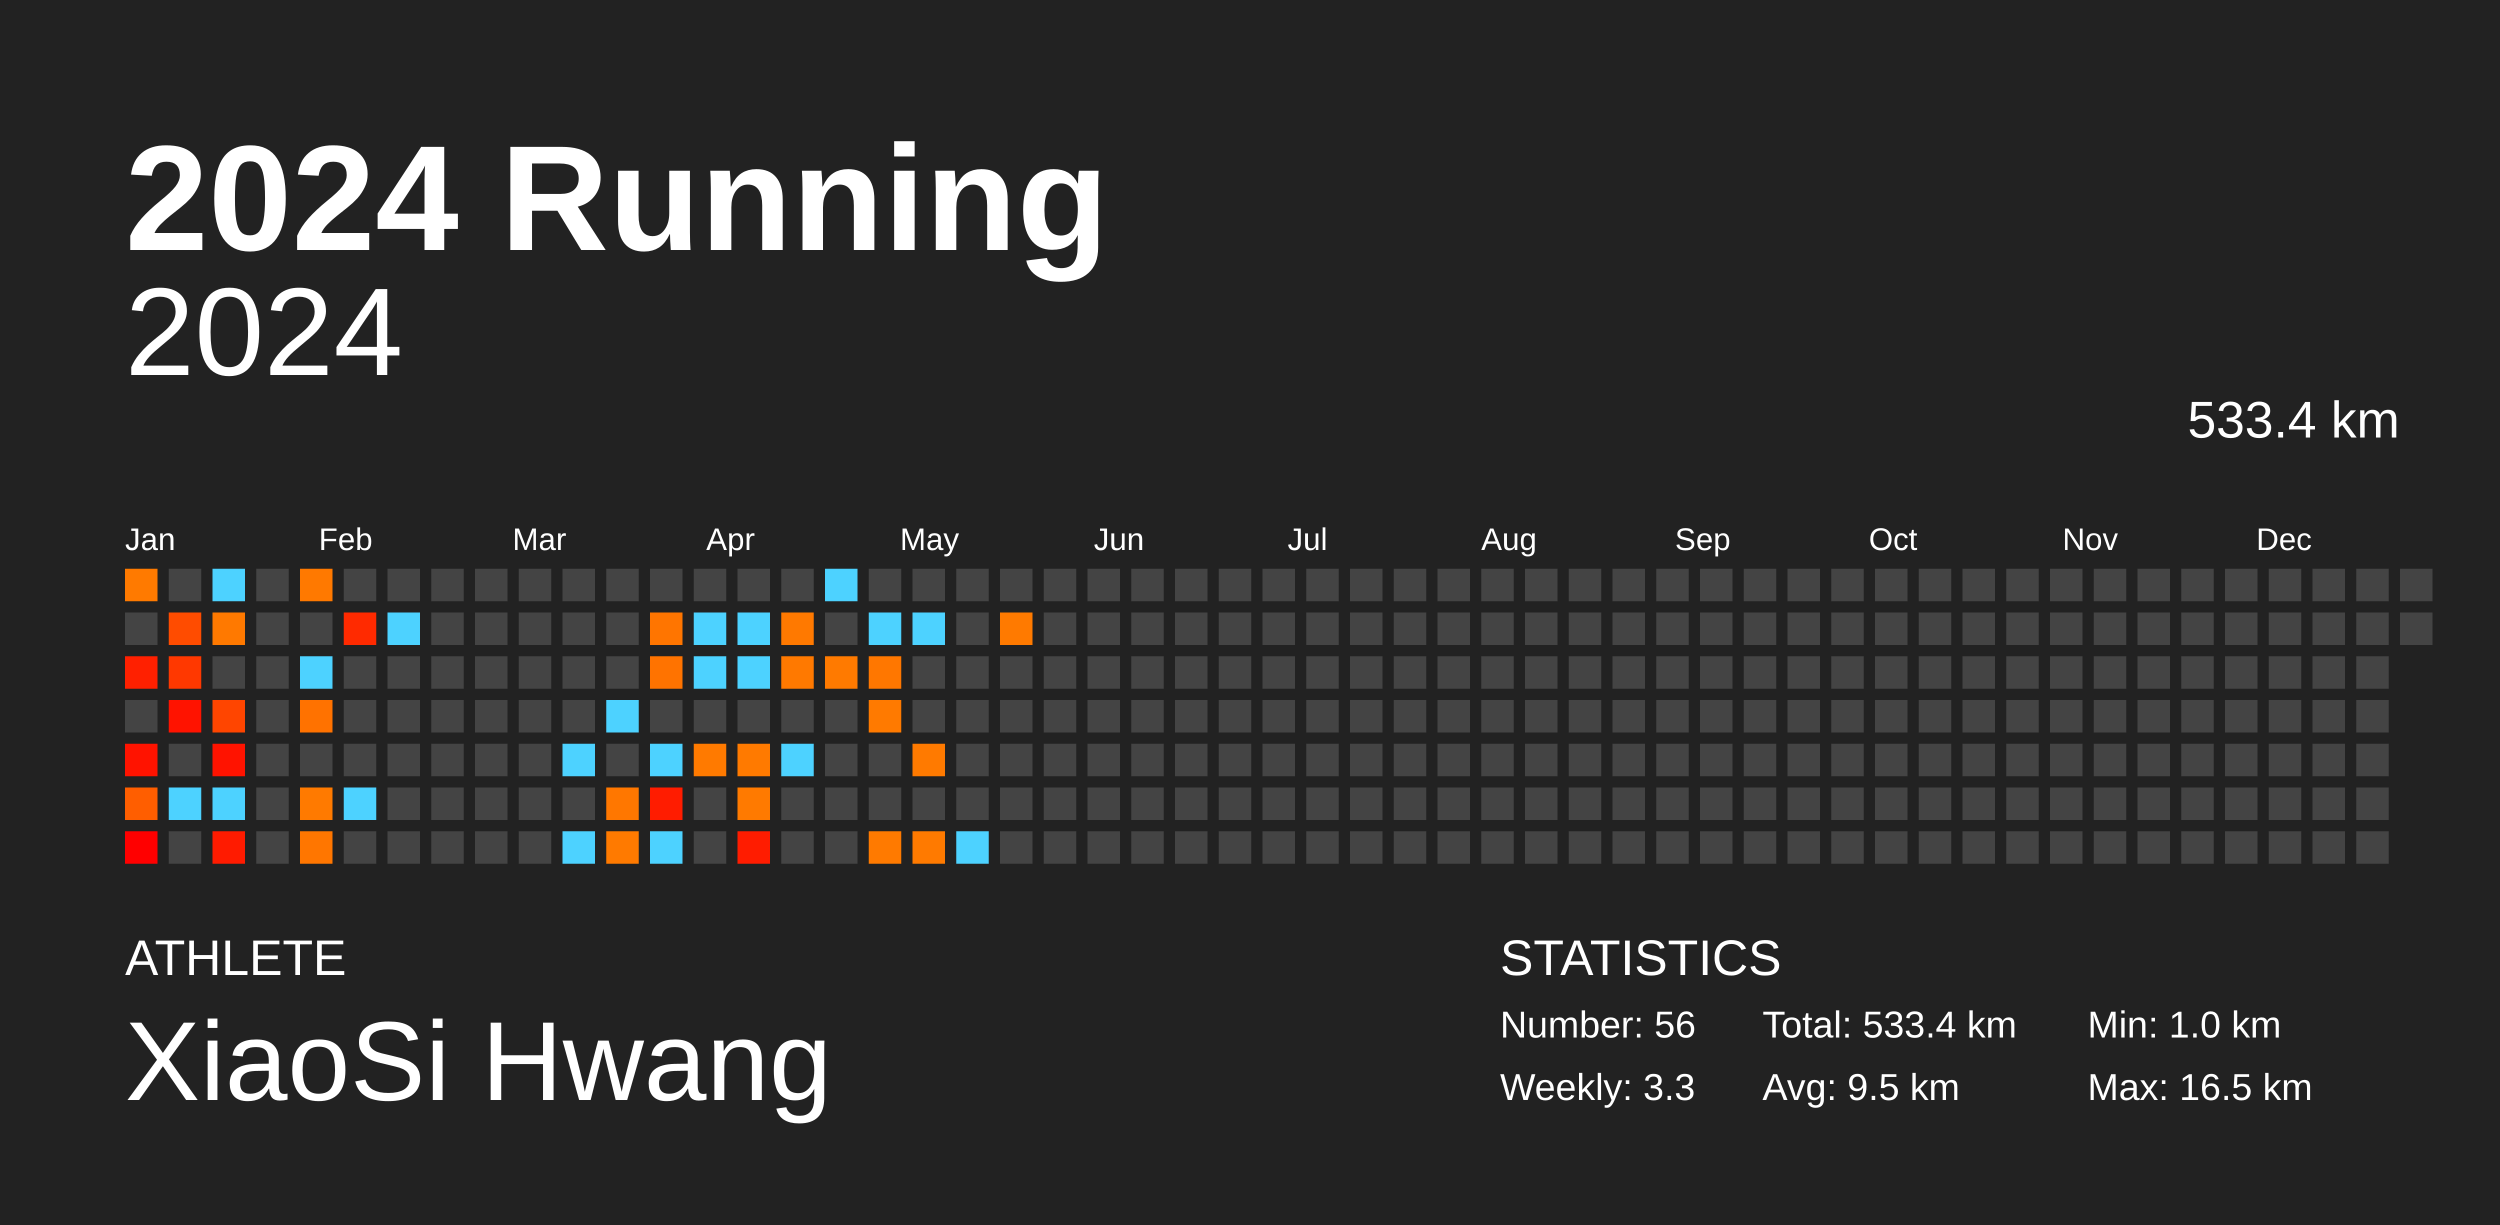
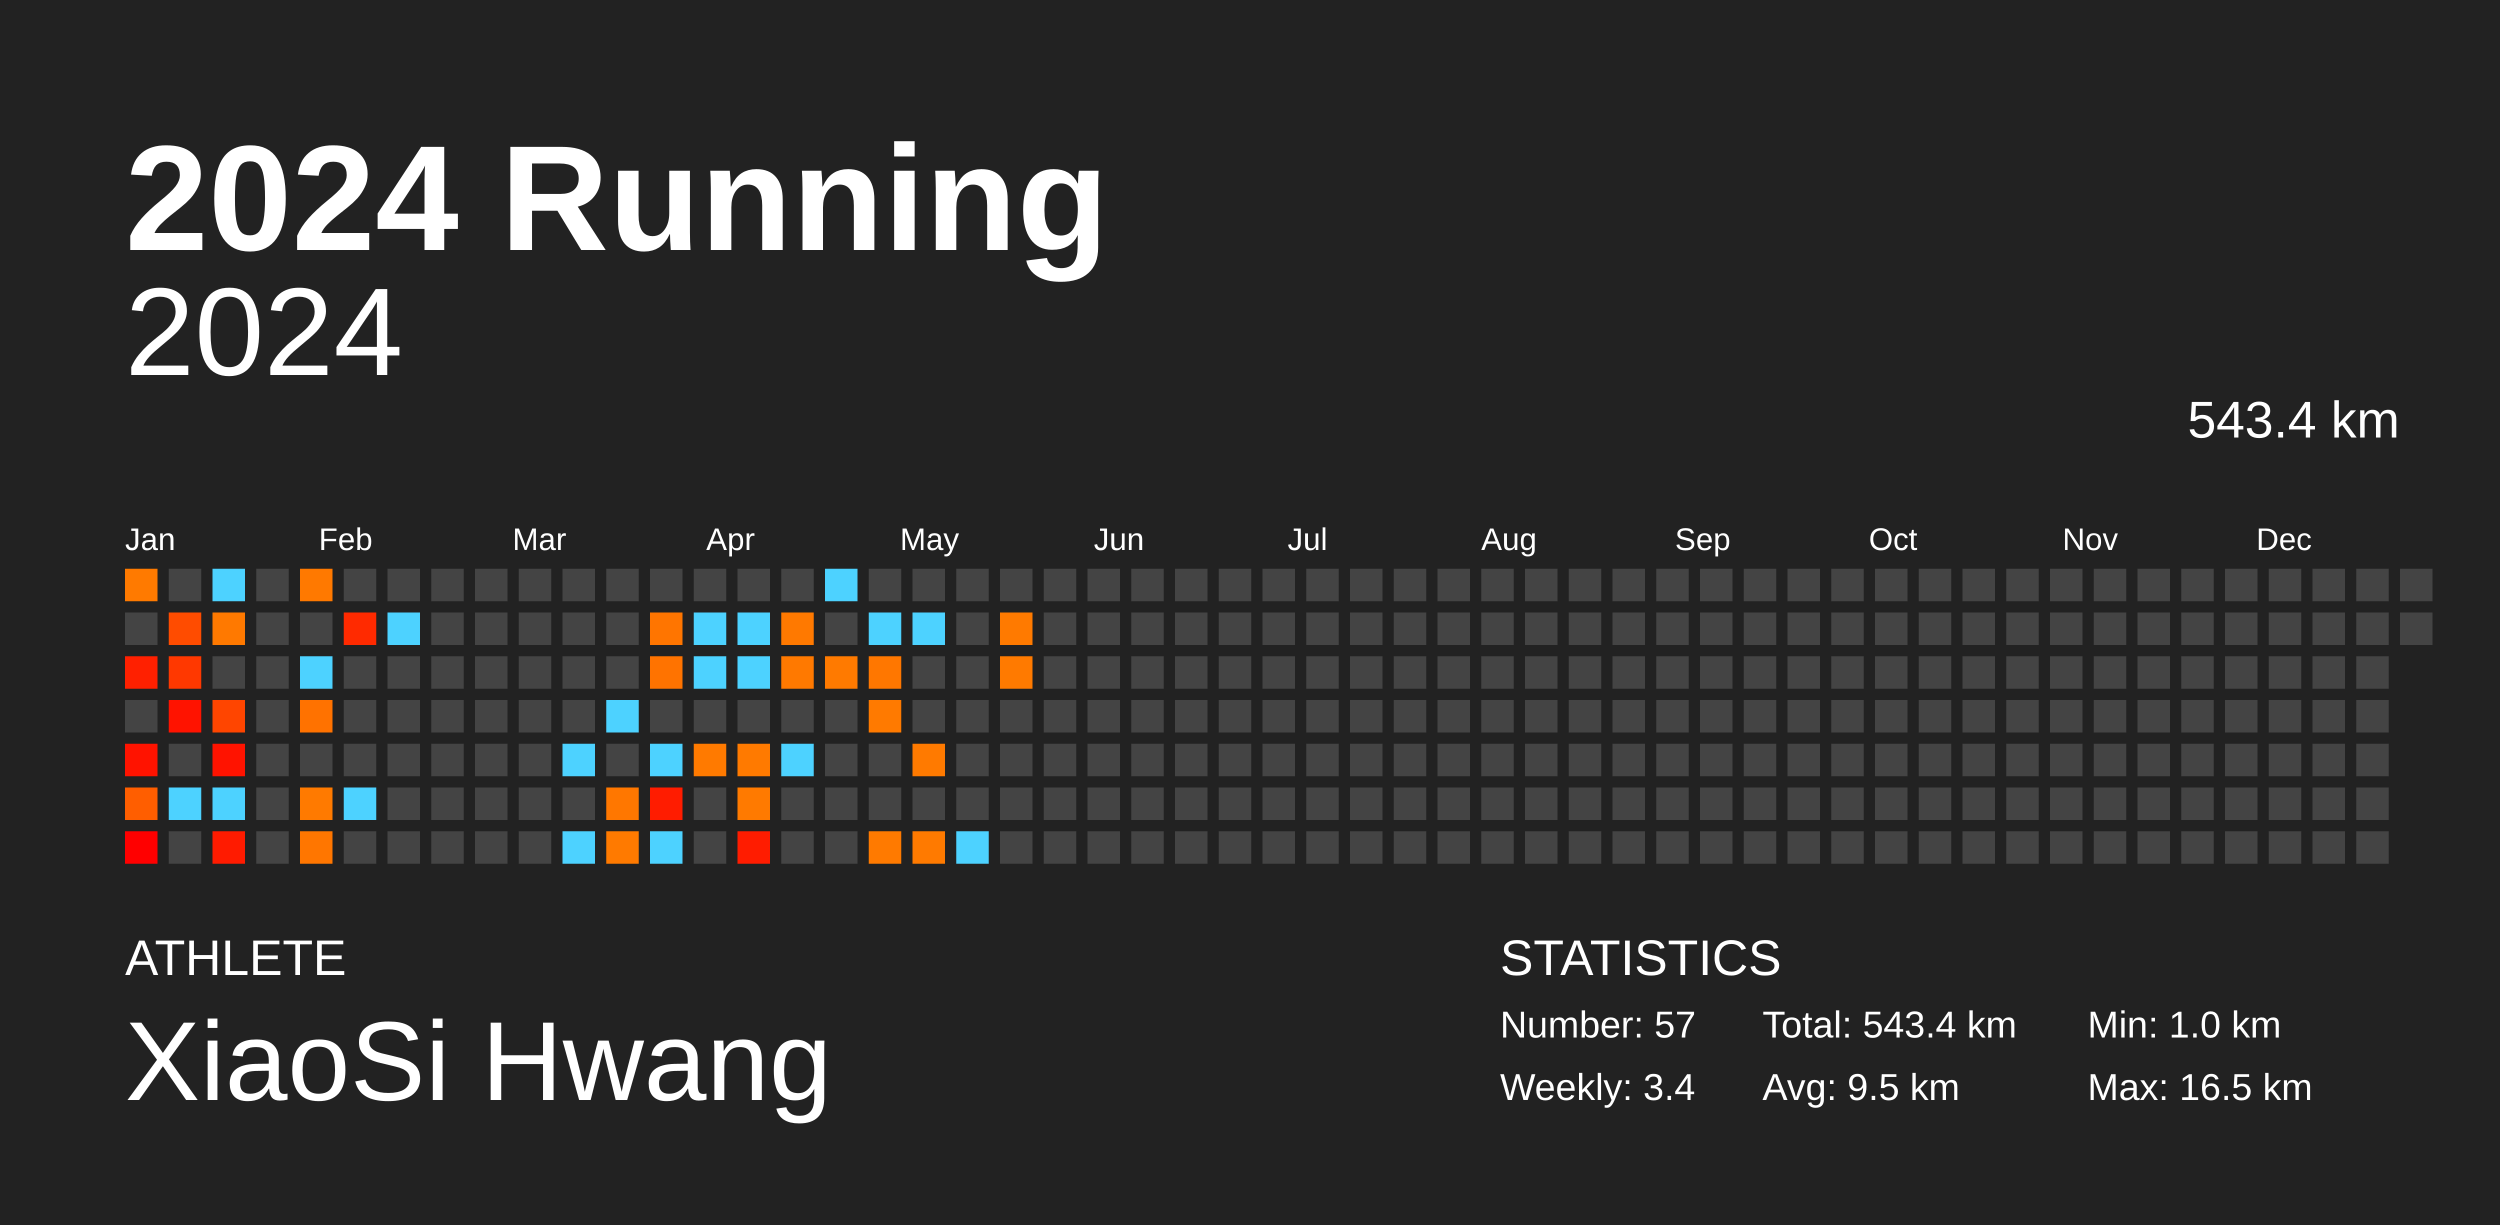
<svg xmlns="http://www.w3.org/2000/svg" baseProfile="full" height="98mm" version="1.1" viewBox="0,0,200,98" width="200mm">
  <defs />
  <rect fill="#222222" height="98" width="200" x="0" y="0" />
  <text fill="#FFFFFF" style="font-size:12px; font-family:Arial; font-weight:bold;" x="10" y="20">2024 Running</text>
  <text fill="#FFFFFF" style="font-size:4px; font-family:Arial" x="10" y="78">ATHLETE</text>
  <text fill="#FFFFFF" style="font-size:9px; font-family:Arial" x="10" y="88">XiaoSi Hwang</text>
  <text fill="#FFFFFF" style="font-size:4px; font-family:Arial" x="120" y="78">STATISTICS</text>
-   <text fill="#FFFFFF" style="font-size:3px; font-family:Arial" x="120" y="83">Number: 56</text>
-   <text fill="#FFFFFF" style="font-size:3px; font-family:Arial" x="120" y="88">Weekly: 3.3</text>
-   <text fill="#FFFFFF" style="font-size:3px; font-family:Arial" x="141" y="83">Total: 533.4 km</text>
+   <text fill="#FFFFFF" style="font-size:3px; font-family:Arial" x="120" y="83">Number: 57</text>
+   <text fill="#FFFFFF" style="font-size:3px; font-family:Arial" x="120" y="88">Weekly: 3.4</text>
+   <text fill="#FFFFFF" style="font-size:3px; font-family:Arial" x="141" y="83">Total: 543.4 km</text>
  <text fill="#FFFFFF" style="font-size:3px; font-family:Arial" x="141" y="88">Avg: 9.5 km</text>
  <text fill="#FFFFFF" style="font-size:3px; font-family:Arial" x="167" y="83">Min: 1.0 km</text>
  <text fill="#FFFFFF" style="font-size:3px; font-family:Arial" x="167" y="88">Max: 16.5 km</text>
  <text alignment-baseline="hanging" fill="#FFFFFF" style="font-size:10.0px; font-family:Arial;" x="10" y="30">2024</text>
-   <text alignment-baseline="hanging" fill="#FFFFFF" style="font-size:4.125px; font-family:Arial;" x="175" y="35">533.4 km</text>
+   <text alignment-baseline="hanging" fill="#FFFFFF" style="font-size:4.125px; font-family:Arial;" x="175" y="35">543.4 km</text>
  <text fill="#FFFFFF" style="font-size:2.5px; font-family:Arial" x="10.0" y="44">Jan</text>
  <text fill="#FFFFFF" style="font-size:2.5px; font-family:Arial" x="25.5" y="44">Feb</text>
  <text fill="#FFFFFF" style="font-size:2.5px; font-family:Arial" x="41.0" y="44">Mar</text>
  <text fill="#FFFFFF" style="font-size:2.5px; font-family:Arial" x="56.5" y="44">Apr</text>
  <text fill="#FFFFFF" style="font-size:2.5px; font-family:Arial" x="72.0" y="44">May</text>
  <text fill="#FFFFFF" style="font-size:2.5px; font-family:Arial" x="87.5" y="44">Jun</text>
  <text fill="#FFFFFF" style="font-size:2.5px; font-family:Arial" x="103.0" y="44">Jul</text>
  <text fill="#FFFFFF" style="font-size:2.5px; font-family:Arial" x="118.5" y="44">Aug</text>
  <text fill="#FFFFFF" style="font-size:2.5px; font-family:Arial" x="134.0" y="44">Sep</text>
  <text fill="#FFFFFF" style="font-size:2.5px; font-family:Arial" x="149.5" y="44">Oct</text>
  <text fill="#FFFFFF" style="font-size:2.5px; font-family:Arial" x="165.0" y="44">Nov</text>
  <text fill="#FFFFFF" style="font-size:2.5px; font-family:Arial" x="180.5" y="44">Dec</text>
  <rect fill="#ff7a00" height="2.6" width="2.6" x="10.0" y="45.5" />
  <rect fill="#444444" height="2.6" width="2.6" x="10.0" y="49.0" />
  <rect fill="#ff2000" height="2.6" width="2.6" x="10.0" y="52.5" />
  <rect fill="#444444" height="2.6" width="2.6" x="10.0" y="56.0" />
  <rect fill="#ff1300" height="2.6" width="2.6" x="10.0" y="59.5" />
  <rect fill="#ff5e00" height="2.6" width="2.6" x="10.0" y="63.0" />
  <rect fill="#ff0000" height="2.6" width="2.6" x="10.0" y="66.5" />
  <rect fill="#444444" height="2.6" width="2.6" x="13.5" y="45.5" />
  <rect fill="#ff4c00" height="2.6" width="2.6" x="13.5" y="49.0" />
  <rect fill="#ff3800" height="2.6" width="2.6" x="13.5" y="52.5" />
  <rect fill="#ff1300" height="2.6" width="2.6" x="13.5" y="56.0" />
  <rect fill="#444444" height="2.6" width="2.6" x="13.5" y="59.5" />
  <rect fill="#4dd2ff" height="2.6" width="2.6" x="13.5" y="63.0" />
  <rect fill="#444444" height="2.6" width="2.6" x="13.5" y="66.5" />
  <rect fill="#4dd2ff" height="2.6" width="2.6" x="17.0" y="45.5" />
  <rect fill="#ff7900" height="2.6" width="2.6" x="17.0" y="49.0" />
  <rect fill="#444444" height="2.6" width="2.6" x="17.0" y="52.5" />
  <rect fill="#ff4500" height="2.6" width="2.6" x="17.0" y="56.0" />
  <rect fill="#ff1300" height="2.6" width="2.6" x="17.0" y="59.5" />
  <rect fill="#4dd2ff" height="2.6" width="2.6" x="17.0" y="63.0" />
  <rect fill="#ff1b00" height="2.6" width="2.6" x="17.0" y="66.5" />
  <rect fill="#444444" height="2.6" width="2.6" x="20.5" y="45.5" />
  <rect fill="#444444" height="2.6" width="2.6" x="20.5" y="49.0" />
  <rect fill="#444444" height="2.6" width="2.6" x="20.5" y="52.5" />
  <rect fill="#444444" height="2.6" width="2.6" x="20.5" y="56.0" />
  <rect fill="#444444" height="2.6" width="2.6" x="20.5" y="59.5" />
  <rect fill="#444444" height="2.6" width="2.6" x="20.5" y="63.0" />
  <rect fill="#444444" height="2.6" width="2.6" x="20.5" y="66.5" />
  <rect fill="#ff7900" height="2.6" width="2.6" x="24.0" y="45.5" />
  <rect fill="#444444" height="2.6" width="2.6" x="24.0" y="49.0" />
  <rect fill="#4dd2ff" height="2.6" width="2.6" x="24.0" y="52.5" />
  <rect fill="#ff7200" height="2.6" width="2.6" x="24.0" y="56.0" />
  <rect fill="#444444" height="2.6" width="2.6" x="24.0" y="59.5" />
  <rect fill="#ff7a00" height="2.6" width="2.6" x="24.0" y="63.0" />
  <rect fill="#ff7600" height="2.6" width="2.6" x="24.0" y="66.5" />
  <rect fill="#444444" height="2.6" width="2.6" x="27.5" y="45.5" />
  <rect fill="#ff2a00" height="2.6" width="2.6" x="27.5" y="49.0" />
  <rect fill="#444444" height="2.6" width="2.6" x="27.5" y="52.5" />
  <rect fill="#444444" height="2.6" width="2.6" x="27.5" y="56.0" />
  <rect fill="#444444" height="2.6" width="2.6" x="27.5" y="59.5" />
  <rect fill="#4dd2ff" height="2.6" width="2.6" x="27.5" y="63.0" />
  <rect fill="#444444" height="2.6" width="2.6" x="27.5" y="66.5" />
  <rect fill="#444444" height="2.6" width="2.6" x="31.0" y="45.5" />
  <rect fill="#4dd2ff" height="2.6" width="2.6" x="31.0" y="49.0" />
  <rect fill="#444444" height="2.6" width="2.6" x="31.0" y="52.5" />
  <rect fill="#444444" height="2.6" width="2.6" x="31.0" y="56.0" />
  <rect fill="#444444" height="2.6" width="2.6" x="31.0" y="59.5" />
  <rect fill="#444444" height="2.6" width="2.6" x="31.0" y="63.0" />
  <rect fill="#444444" height="2.6" width="2.6" x="31.0" y="66.5" />
  <rect fill="#444444" height="2.6" width="2.6" x="34.5" y="45.5" />
  <rect fill="#444444" height="2.6" width="2.6" x="34.5" y="49.0" />
  <rect fill="#444444" height="2.6" width="2.6" x="34.5" y="52.5" />
  <rect fill="#444444" height="2.6" width="2.6" x="34.5" y="56.0" />
  <rect fill="#444444" height="2.6" width="2.6" x="34.5" y="59.5" />
  <rect fill="#444444" height="2.6" width="2.6" x="34.5" y="63.0" />
  <rect fill="#444444" height="2.6" width="2.6" x="34.5" y="66.5" />
  <rect fill="#444444" height="2.6" width="2.6" x="38.0" y="45.5" />
  <rect fill="#444444" height="2.6" width="2.6" x="38.0" y="49.0" />
  <rect fill="#444444" height="2.6" width="2.6" x="38.0" y="52.5" />
  <rect fill="#444444" height="2.6" width="2.6" x="38.0" y="56.0" />
  <rect fill="#444444" height="2.6" width="2.6" x="38.0" y="59.5" />
  <rect fill="#444444" height="2.6" width="2.6" x="38.0" y="63.0" />
  <rect fill="#444444" height="2.6" width="2.6" x="38.0" y="66.5" />
  <rect fill="#444444" height="2.6" width="2.6" x="41.5" y="45.5" />
  <rect fill="#444444" height="2.6" width="2.6" x="41.5" y="49.0" />
  <rect fill="#444444" height="2.6" width="2.6" x="41.5" y="52.5" />
  <rect fill="#444444" height="2.6" width="2.6" x="41.5" y="56.0" />
  <rect fill="#444444" height="2.6" width="2.6" x="41.5" y="59.5" />
  <rect fill="#444444" height="2.6" width="2.6" x="41.5" y="63.0" />
  <rect fill="#444444" height="2.6" width="2.6" x="41.5" y="66.5" />
  <rect fill="#444444" height="2.6" width="2.6" x="45.0" y="45.5" />
  <rect fill="#444444" height="2.6" width="2.6" x="45.0" y="49.0" />
  <rect fill="#444444" height="2.6" width="2.6" x="45.0" y="52.5" />
  <rect fill="#444444" height="2.6" width="2.6" x="45.0" y="56.0" />
  <rect fill="#4dd2ff" height="2.6" width="2.6" x="45.0" y="59.5" />
  <rect fill="#444444" height="2.6" width="2.6" x="45.0" y="63.0" />
  <rect fill="#4dd2ff" height="2.6" width="2.6" x="45.0" y="66.5" />
  <rect fill="#444444" height="2.6" width="2.6" x="48.5" y="45.5" />
  <rect fill="#444444" height="2.6" width="2.6" x="48.5" y="49.0" />
  <rect fill="#444444" height="2.6" width="2.6" x="48.5" y="52.5" />
  <rect fill="#4dd2ff" height="2.6" width="2.6" x="48.5" y="56.0" />
  <rect fill="#444444" height="2.6" width="2.6" x="48.5" y="59.5" />
  <rect fill="#ff7700" height="2.6" width="2.6" x="48.5" y="63.0" />
  <rect fill="#ff7a00" height="2.6" width="2.6" x="48.5" y="66.5" />
  <rect fill="#444444" height="2.6" width="2.6" x="52.0" y="45.5" />
  <rect fill="#ff7500" height="2.6" width="2.6" x="52.0" y="49.0" />
  <rect fill="#ff7300" height="2.6" width="2.6" x="52.0" y="52.5" />
  <rect fill="#444444" height="2.6" width="2.6" x="52.0" y="56.0" />
  <rect fill="#4dd2ff" height="2.6" width="2.6" x="52.0" y="59.5" />
  <rect fill="#ff1c00" height="2.6" width="2.6" x="52.0" y="63.0" />
  <rect fill="#4dd2ff" height="2.6" width="2.6" x="52.0" y="66.5" />
  <rect fill="#444444" height="2.6" width="2.6" x="55.5" y="45.5" />
  <rect fill="#4dd2ff" height="2.6" width="2.6" x="55.5" y="49.0" />
  <rect fill="#4dd2ff" height="2.6" width="2.6" x="55.5" y="52.5" />
  <rect fill="#444444" height="2.6" width="2.6" x="55.5" y="56.0" />
  <rect fill="#ff7a00" height="2.6" width="2.6" x="55.5" y="59.5" />
  <rect fill="#444444" height="2.6" width="2.6" x="55.5" y="63.0" />
  <rect fill="#444444" height="2.6" width="2.6" x="55.5" y="66.5" />
  <rect fill="#444444" height="2.6" width="2.6" x="59.0" y="45.5" />
  <rect fill="#4dd2ff" height="2.6" width="2.6" x="59.0" y="49.0" />
  <rect fill="#4dd2ff" height="2.6" width="2.6" x="59.0" y="52.5" />
  <rect fill="#444444" height="2.6" width="2.6" x="59.0" y="56.0" />
  <rect fill="#ff7a00" height="2.6" width="2.6" x="59.0" y="59.5" />
  <rect fill="#ff7a00" height="2.6" width="2.6" x="59.0" y="63.0" />
  <rect fill="#ff1c00" height="2.6" width="2.6" x="59.0" y="66.5" />
  <rect fill="#444444" height="2.6" width="2.6" x="62.5" y="45.5" />
  <rect fill="#ff7900" height="2.6" width="2.6" x="62.5" y="49.0" />
  <rect fill="#ff7900" height="2.6" width="2.6" x="62.5" y="52.5" />
  <rect fill="#444444" height="2.6" width="2.6" x="62.5" y="56.0" />
  <rect fill="#4dd2ff" height="2.6" width="2.6" x="62.5" y="59.5" />
  <rect fill="#444444" height="2.6" width="2.6" x="62.5" y="63.0" />
  <rect fill="#444444" height="2.6" width="2.6" x="62.5" y="66.5" />
  <rect fill="#4dd2ff" height="2.6" width="2.6" x="66.0" y="45.5" />
  <rect fill="#444444" height="2.6" width="2.6" x="66.0" y="49.0" />
  <rect fill="#ff7a00" height="2.6" width="2.6" x="66.0" y="52.5" />
  <rect fill="#444444" height="2.6" width="2.6" x="66.0" y="56.0" />
  <rect fill="#444444" height="2.6" width="2.6" x="66.0" y="59.5" />
  <rect fill="#444444" height="2.6" width="2.6" x="66.0" y="63.0" />
  <rect fill="#444444" height="2.6" width="2.6" x="66.0" y="66.5" />
  <rect fill="#444444" height="2.6" width="2.6" x="69.5" y="45.5" />
  <rect fill="#4dd2ff" height="2.6" width="2.6" x="69.5" y="49.0" />
  <rect fill="#ff7700" height="2.6" width="2.6" x="69.5" y="52.5" />
  <rect fill="#ff7a00" height="2.6" width="2.6" x="69.5" y="56.0" />
  <rect fill="#444444" height="2.6" width="2.6" x="69.5" y="59.5" />
  <rect fill="#444444" height="2.6" width="2.6" x="69.5" y="63.0" />
  <rect fill="#ff7a00" height="2.6" width="2.6" x="69.5" y="66.5" />
  <rect fill="#444444" height="2.6" width="2.6" x="73.0" y="45.5" />
  <rect fill="#4dd2ff" height="2.6" width="2.6" x="73.0" y="49.0" />
  <rect fill="#444444" height="2.6" width="2.6" x="73.0" y="52.5" />
  <rect fill="#444444" height="2.6" width="2.6" x="73.0" y="56.0" />
  <rect fill="#ff7a00" height="2.6" width="2.6" x="73.0" y="59.5" />
  <rect fill="#444444" height="2.6" width="2.6" x="73.0" y="63.0" />
  <rect fill="#ff7a00" height="2.6" width="2.6" x="73.0" y="66.5" />
  <rect fill="#444444" height="2.6" width="2.6" x="76.5" y="45.5" />
  <rect fill="#444444" height="2.6" width="2.6" x="76.5" y="49.0" />
  <rect fill="#444444" height="2.6" width="2.6" x="76.5" y="52.5" />
  <rect fill="#444444" height="2.6" width="2.6" x="76.5" y="56.0" />
  <rect fill="#444444" height="2.6" width="2.6" x="76.5" y="59.5" />
  <rect fill="#444444" height="2.6" width="2.6" x="76.5" y="63.0" />
  <rect fill="#4dd2ff" height="2.6" width="2.6" x="76.5" y="66.5" />
  <rect fill="#444444" height="2.6" width="2.6" x="80.0" y="45.5" />
  <rect fill="#ff7a00" height="2.6" width="2.6" x="80.0" y="49.0" />
-   <rect fill="#444444" height="2.6" width="2.6" x="80.0" y="52.5" />
+   <rect fill="#ff7a00" height="2.6" width="2.6" x="80.0" y="52.5" />
  <rect fill="#444444" height="2.6" width="2.6" x="80.0" y="56.0" />
  <rect fill="#444444" height="2.6" width="2.6" x="80.0" y="59.5" />
  <rect fill="#444444" height="2.6" width="2.6" x="80.0" y="63.0" />
  <rect fill="#444444" height="2.6" width="2.6" x="80.0" y="66.5" />
  <rect fill="#444444" height="2.6" width="2.6" x="83.5" y="45.5" />
  <rect fill="#444444" height="2.6" width="2.6" x="83.5" y="49.0" />
  <rect fill="#444444" height="2.6" width="2.6" x="83.5" y="52.5" />
  <rect fill="#444444" height="2.6" width="2.6" x="83.5" y="56.0" />
  <rect fill="#444444" height="2.6" width="2.6" x="83.5" y="59.5" />
  <rect fill="#444444" height="2.6" width="2.6" x="83.5" y="63.0" />
  <rect fill="#444444" height="2.6" width="2.6" x="83.5" y="66.5" />
  <rect fill="#444444" height="2.6" width="2.6" x="87.0" y="45.5" />
  <rect fill="#444444" height="2.6" width="2.6" x="87.0" y="49.0" />
  <rect fill="#444444" height="2.6" width="2.6" x="87.0" y="52.5" />
  <rect fill="#444444" height="2.6" width="2.6" x="87.0" y="56.0" />
  <rect fill="#444444" height="2.6" width="2.6" x="87.0" y="59.5" />
  <rect fill="#444444" height="2.6" width="2.6" x="87.0" y="63.0" />
  <rect fill="#444444" height="2.6" width="2.6" x="87.0" y="66.5" />
  <rect fill="#444444" height="2.6" width="2.6" x="90.5" y="45.5" />
  <rect fill="#444444" height="2.6" width="2.6" x="90.5" y="49.0" />
  <rect fill="#444444" height="2.6" width="2.6" x="90.5" y="52.5" />
  <rect fill="#444444" height="2.6" width="2.6" x="90.5" y="56.0" />
  <rect fill="#444444" height="2.6" width="2.6" x="90.5" y="59.5" />
  <rect fill="#444444" height="2.6" width="2.6" x="90.5" y="63.0" />
  <rect fill="#444444" height="2.6" width="2.6" x="90.5" y="66.5" />
  <rect fill="#444444" height="2.6" width="2.6" x="94.0" y="45.5" />
  <rect fill="#444444" height="2.6" width="2.6" x="94.0" y="49.0" />
  <rect fill="#444444" height="2.6" width="2.6" x="94.0" y="52.5" />
  <rect fill="#444444" height="2.6" width="2.6" x="94.0" y="56.0" />
  <rect fill="#444444" height="2.6" width="2.6" x="94.0" y="59.5" />
  <rect fill="#444444" height="2.6" width="2.6" x="94.0" y="63.0" />
  <rect fill="#444444" height="2.6" width="2.6" x="94.0" y="66.5" />
  <rect fill="#444444" height="2.6" width="2.6" x="97.5" y="45.5" />
  <rect fill="#444444" height="2.6" width="2.6" x="97.5" y="49.0" />
  <rect fill="#444444" height="2.6" width="2.6" x="97.5" y="52.5" />
  <rect fill="#444444" height="2.6" width="2.6" x="97.5" y="56.0" />
  <rect fill="#444444" height="2.6" width="2.6" x="97.5" y="59.5" />
  <rect fill="#444444" height="2.6" width="2.6" x="97.5" y="63.0" />
  <rect fill="#444444" height="2.6" width="2.6" x="97.5" y="66.5" />
  <rect fill="#444444" height="2.6" width="2.6" x="101.0" y="45.5" />
  <rect fill="#444444" height="2.6" width="2.6" x="101.0" y="49.0" />
  <rect fill="#444444" height="2.6" width="2.6" x="101.0" y="52.5" />
  <rect fill="#444444" height="2.6" width="2.6" x="101.0" y="56.0" />
  <rect fill="#444444" height="2.6" width="2.6" x="101.0" y="59.5" />
  <rect fill="#444444" height="2.6" width="2.6" x="101.0" y="63.0" />
  <rect fill="#444444" height="2.6" width="2.6" x="101.0" y="66.5" />
  <rect fill="#444444" height="2.6" width="2.6" x="104.5" y="45.5" />
  <rect fill="#444444" height="2.6" width="2.6" x="104.5" y="49.0" />
  <rect fill="#444444" height="2.6" width="2.6" x="104.5" y="52.5" />
  <rect fill="#444444" height="2.6" width="2.6" x="104.5" y="56.0" />
  <rect fill="#444444" height="2.6" width="2.6" x="104.5" y="59.5" />
  <rect fill="#444444" height="2.6" width="2.6" x="104.5" y="63.0" />
  <rect fill="#444444" height="2.6" width="2.6" x="104.5" y="66.5" />
  <rect fill="#444444" height="2.6" width="2.6" x="108.0" y="45.5" />
  <rect fill="#444444" height="2.6" width="2.6" x="108.0" y="49.0" />
  <rect fill="#444444" height="2.6" width="2.6" x="108.0" y="52.5" />
  <rect fill="#444444" height="2.6" width="2.6" x="108.0" y="56.0" />
  <rect fill="#444444" height="2.6" width="2.6" x="108.0" y="59.5" />
  <rect fill="#444444" height="2.6" width="2.6" x="108.0" y="63.0" />
  <rect fill="#444444" height="2.6" width="2.6" x="108.0" y="66.5" />
  <rect fill="#444444" height="2.6" width="2.6" x="111.5" y="45.5" />
  <rect fill="#444444" height="2.6" width="2.6" x="111.5" y="49.0" />
  <rect fill="#444444" height="2.6" width="2.6" x="111.5" y="52.5" />
  <rect fill="#444444" height="2.6" width="2.6" x="111.5" y="56.0" />
  <rect fill="#444444" height="2.6" width="2.6" x="111.5" y="59.5" />
  <rect fill="#444444" height="2.6" width="2.6" x="111.5" y="63.0" />
  <rect fill="#444444" height="2.6" width="2.6" x="111.5" y="66.5" />
  <rect fill="#444444" height="2.6" width="2.6" x="115.0" y="45.5" />
  <rect fill="#444444" height="2.6" width="2.6" x="115.0" y="49.0" />
  <rect fill="#444444" height="2.6" width="2.6" x="115.0" y="52.5" />
  <rect fill="#444444" height="2.6" width="2.6" x="115.0" y="56.0" />
  <rect fill="#444444" height="2.6" width="2.6" x="115.0" y="59.5" />
  <rect fill="#444444" height="2.6" width="2.6" x="115.0" y="63.0" />
  <rect fill="#444444" height="2.6" width="2.6" x="115.0" y="66.5" />
  <rect fill="#444444" height="2.6" width="2.6" x="118.5" y="45.5" />
  <rect fill="#444444" height="2.6" width="2.6" x="118.5" y="49.0" />
  <rect fill="#444444" height="2.6" width="2.6" x="118.5" y="52.5" />
  <rect fill="#444444" height="2.6" width="2.6" x="118.5" y="56.0" />
  <rect fill="#444444" height="2.6" width="2.6" x="118.5" y="59.5" />
  <rect fill="#444444" height="2.6" width="2.6" x="118.5" y="63.0" />
  <rect fill="#444444" height="2.6" width="2.6" x="118.5" y="66.5" />
  <rect fill="#444444" height="2.6" width="2.6" x="122.0" y="45.5" />
  <rect fill="#444444" height="2.6" width="2.6" x="122.0" y="49.0" />
  <rect fill="#444444" height="2.6" width="2.6" x="122.0" y="52.5" />
  <rect fill="#444444" height="2.6" width="2.6" x="122.0" y="56.0" />
  <rect fill="#444444" height="2.6" width="2.6" x="122.0" y="59.5" />
  <rect fill="#444444" height="2.6" width="2.6" x="122.0" y="63.0" />
  <rect fill="#444444" height="2.6" width="2.6" x="122.0" y="66.5" />
  <rect fill="#444444" height="2.6" width="2.6" x="125.5" y="45.5" />
  <rect fill="#444444" height="2.6" width="2.6" x="125.5" y="49.0" />
  <rect fill="#444444" height="2.6" width="2.6" x="125.5" y="52.5" />
  <rect fill="#444444" height="2.6" width="2.6" x="125.5" y="56.0" />
  <rect fill="#444444" height="2.6" width="2.6" x="125.5" y="59.5" />
  <rect fill="#444444" height="2.6" width="2.6" x="125.5" y="63.0" />
  <rect fill="#444444" height="2.6" width="2.6" x="125.5" y="66.5" />
  <rect fill="#444444" height="2.6" width="2.6" x="129.0" y="45.5" />
  <rect fill="#444444" height="2.6" width="2.6" x="129.0" y="49.0" />
  <rect fill="#444444" height="2.6" width="2.6" x="129.0" y="52.5" />
  <rect fill="#444444" height="2.6" width="2.6" x="129.0" y="56.0" />
  <rect fill="#444444" height="2.6" width="2.6" x="129.0" y="59.5" />
  <rect fill="#444444" height="2.6" width="2.6" x="129.0" y="63.0" />
  <rect fill="#444444" height="2.6" width="2.6" x="129.0" y="66.5" />
  <rect fill="#444444" height="2.6" width="2.6" x="132.5" y="45.5" />
  <rect fill="#444444" height="2.6" width="2.6" x="132.5" y="49.0" />
  <rect fill="#444444" height="2.6" width="2.6" x="132.5" y="52.5" />
  <rect fill="#444444" height="2.6" width="2.6" x="132.5" y="56.0" />
  <rect fill="#444444" height="2.6" width="2.6" x="132.5" y="59.5" />
  <rect fill="#444444" height="2.6" width="2.6" x="132.5" y="63.0" />
  <rect fill="#444444" height="2.6" width="2.6" x="132.5" y="66.5" />
  <rect fill="#444444" height="2.6" width="2.6" x="136.0" y="45.5" />
  <rect fill="#444444" height="2.6" width="2.6" x="136.0" y="49.0" />
  <rect fill="#444444" height="2.6" width="2.6" x="136.0" y="52.5" />
  <rect fill="#444444" height="2.6" width="2.6" x="136.0" y="56.0" />
  <rect fill="#444444" height="2.6" width="2.6" x="136.0" y="59.5" />
  <rect fill="#444444" height="2.6" width="2.6" x="136.0" y="63.0" />
  <rect fill="#444444" height="2.6" width="2.6" x="136.0" y="66.5" />
  <rect fill="#444444" height="2.6" width="2.6" x="139.5" y="45.5" />
  <rect fill="#444444" height="2.6" width="2.6" x="139.5" y="49.0" />
  <rect fill="#444444" height="2.6" width="2.6" x="139.5" y="52.5" />
  <rect fill="#444444" height="2.6" width="2.6" x="139.5" y="56.0" />
  <rect fill="#444444" height="2.6" width="2.6" x="139.5" y="59.5" />
  <rect fill="#444444" height="2.6" width="2.6" x="139.5" y="63.0" />
  <rect fill="#444444" height="2.6" width="2.6" x="139.5" y="66.5" />
  <rect fill="#444444" height="2.6" width="2.6" x="143.0" y="45.5" />
  <rect fill="#444444" height="2.6" width="2.6" x="143.0" y="49.0" />
  <rect fill="#444444" height="2.6" width="2.6" x="143.0" y="52.5" />
  <rect fill="#444444" height="2.6" width="2.6" x="143.0" y="56.0" />
  <rect fill="#444444" height="2.6" width="2.6" x="143.0" y="59.5" />
  <rect fill="#444444" height="2.6" width="2.6" x="143.0" y="63.0" />
  <rect fill="#444444" height="2.6" width="2.6" x="143.0" y="66.5" />
  <rect fill="#444444" height="2.6" width="2.6" x="146.5" y="45.5" />
  <rect fill="#444444" height="2.6" width="2.6" x="146.5" y="49.0" />
  <rect fill="#444444" height="2.6" width="2.6" x="146.5" y="52.5" />
  <rect fill="#444444" height="2.6" width="2.6" x="146.5" y="56.0" />
  <rect fill="#444444" height="2.6" width="2.6" x="146.5" y="59.5" />
  <rect fill="#444444" height="2.6" width="2.6" x="146.5" y="63.0" />
  <rect fill="#444444" height="2.6" width="2.6" x="146.5" y="66.5" />
  <rect fill="#444444" height="2.6" width="2.6" x="150.0" y="45.5" />
  <rect fill="#444444" height="2.6" width="2.6" x="150.0" y="49.0" />
  <rect fill="#444444" height="2.6" width="2.6" x="150.0" y="52.5" />
  <rect fill="#444444" height="2.6" width="2.6" x="150.0" y="56.0" />
  <rect fill="#444444" height="2.6" width="2.6" x="150.0" y="59.5" />
  <rect fill="#444444" height="2.6" width="2.6" x="150.0" y="63.0" />
  <rect fill="#444444" height="2.6" width="2.6" x="150.0" y="66.5" />
  <rect fill="#444444" height="2.6" width="2.6" x="153.5" y="45.5" />
  <rect fill="#444444" height="2.6" width="2.6" x="153.5" y="49.0" />
  <rect fill="#444444" height="2.6" width="2.6" x="153.5" y="52.5" />
  <rect fill="#444444" height="2.6" width="2.6" x="153.5" y="56.0" />
  <rect fill="#444444" height="2.6" width="2.6" x="153.5" y="59.5" />
  <rect fill="#444444" height="2.6" width="2.6" x="153.5" y="63.0" />
  <rect fill="#444444" height="2.6" width="2.6" x="153.5" y="66.5" />
  <rect fill="#444444" height="2.6" width="2.6" x="157.0" y="45.5" />
  <rect fill="#444444" height="2.6" width="2.6" x="157.0" y="49.0" />
  <rect fill="#444444" height="2.6" width="2.6" x="157.0" y="52.5" />
  <rect fill="#444444" height="2.6" width="2.6" x="157.0" y="56.0" />
  <rect fill="#444444" height="2.6" width="2.6" x="157.0" y="59.5" />
  <rect fill="#444444" height="2.6" width="2.6" x="157.0" y="63.0" />
  <rect fill="#444444" height="2.6" width="2.6" x="157.0" y="66.5" />
  <rect fill="#444444" height="2.6" width="2.6" x="160.5" y="45.5" />
  <rect fill="#444444" height="2.6" width="2.6" x="160.5" y="49.0" />
  <rect fill="#444444" height="2.6" width="2.6" x="160.5" y="52.5" />
  <rect fill="#444444" height="2.6" width="2.6" x="160.5" y="56.0" />
  <rect fill="#444444" height="2.6" width="2.6" x="160.5" y="59.5" />
  <rect fill="#444444" height="2.6" width="2.6" x="160.5" y="63.0" />
  <rect fill="#444444" height="2.6" width="2.6" x="160.5" y="66.5" />
  <rect fill="#444444" height="2.6" width="2.6" x="164.0" y="45.5" />
  <rect fill="#444444" height="2.6" width="2.6" x="164.0" y="49.0" />
  <rect fill="#444444" height="2.6" width="2.6" x="164.0" y="52.5" />
  <rect fill="#444444" height="2.6" width="2.6" x="164.0" y="56.0" />
  <rect fill="#444444" height="2.6" width="2.6" x="164.0" y="59.5" />
  <rect fill="#444444" height="2.6" width="2.6" x="164.0" y="63.0" />
  <rect fill="#444444" height="2.6" width="2.6" x="164.0" y="66.5" />
  <rect fill="#444444" height="2.6" width="2.6" x="167.5" y="45.5" />
  <rect fill="#444444" height="2.6" width="2.6" x="167.5" y="49.0" />
  <rect fill="#444444" height="2.6" width="2.6" x="167.5" y="52.5" />
  <rect fill="#444444" height="2.6" width="2.6" x="167.5" y="56.0" />
  <rect fill="#444444" height="2.6" width="2.6" x="167.5" y="59.5" />
  <rect fill="#444444" height="2.6" width="2.6" x="167.5" y="63.0" />
  <rect fill="#444444" height="2.6" width="2.6" x="167.5" y="66.5" />
  <rect fill="#444444" height="2.6" width="2.6" x="171.0" y="45.5" />
  <rect fill="#444444" height="2.6" width="2.6" x="171.0" y="49.0" />
  <rect fill="#444444" height="2.6" width="2.6" x="171.0" y="52.5" />
  <rect fill="#444444" height="2.6" width="2.6" x="171.0" y="56.0" />
  <rect fill="#444444" height="2.6" width="2.6" x="171.0" y="59.5" />
  <rect fill="#444444" height="2.6" width="2.6" x="171.0" y="63.0" />
  <rect fill="#444444" height="2.6" width="2.6" x="171.0" y="66.5" />
  <rect fill="#444444" height="2.6" width="2.6" x="174.5" y="45.5" />
  <rect fill="#444444" height="2.6" width="2.6" x="174.5" y="49.0" />
  <rect fill="#444444" height="2.6" width="2.6" x="174.5" y="52.5" />
  <rect fill="#444444" height="2.6" width="2.6" x="174.5" y="56.0" />
  <rect fill="#444444" height="2.6" width="2.6" x="174.5" y="59.5" />
  <rect fill="#444444" height="2.6" width="2.6" x="174.5" y="63.0" />
  <rect fill="#444444" height="2.6" width="2.6" x="174.5" y="66.5" />
  <rect fill="#444444" height="2.6" width="2.6" x="178.0" y="45.5" />
  <rect fill="#444444" height="2.6" width="2.6" x="178.0" y="49.0" />
  <rect fill="#444444" height="2.6" width="2.6" x="178.0" y="52.5" />
  <rect fill="#444444" height="2.6" width="2.6" x="178.0" y="56.0" />
  <rect fill="#444444" height="2.6" width="2.6" x="178.0" y="59.5" />
  <rect fill="#444444" height="2.6" width="2.6" x="178.0" y="63.0" />
  <rect fill="#444444" height="2.6" width="2.6" x="178.0" y="66.5" />
  <rect fill="#444444" height="2.6" width="2.6" x="181.5" y="45.5" />
  <rect fill="#444444" height="2.6" width="2.6" x="181.5" y="49.0" />
  <rect fill="#444444" height="2.6" width="2.6" x="181.5" y="52.5" />
  <rect fill="#444444" height="2.6" width="2.6" x="181.5" y="56.0" />
  <rect fill="#444444" height="2.6" width="2.6" x="181.5" y="59.5" />
  <rect fill="#444444" height="2.6" width="2.6" x="181.5" y="63.0" />
  <rect fill="#444444" height="2.6" width="2.6" x="181.5" y="66.5" />
  <rect fill="#444444" height="2.6" width="2.6" x="185.0" y="45.5" />
  <rect fill="#444444" height="2.6" width="2.6" x="185.0" y="49.0" />
  <rect fill="#444444" height="2.6" width="2.6" x="185.0" y="52.5" />
  <rect fill="#444444" height="2.6" width="2.6" x="185.0" y="56.0" />
  <rect fill="#444444" height="2.6" width="2.6" x="185.0" y="59.5" />
  <rect fill="#444444" height="2.6" width="2.6" x="185.0" y="63.0" />
  <rect fill="#444444" height="2.6" width="2.6" x="185.0" y="66.5" />
  <rect fill="#444444" height="2.6" width="2.6" x="188.5" y="45.5" />
  <rect fill="#444444" height="2.6" width="2.6" x="188.5" y="49.0" />
  <rect fill="#444444" height="2.6" width="2.6" x="188.5" y="52.5" />
  <rect fill="#444444" height="2.6" width="2.6" x="188.5" y="56.0" />
  <rect fill="#444444" height="2.6" width="2.6" x="188.5" y="59.5" />
  <rect fill="#444444" height="2.6" width="2.6" x="188.5" y="63.0" />
  <rect fill="#444444" height="2.6" width="2.6" x="188.5" y="66.5" />
  <rect fill="#444444" height="2.6" width="2.6" x="192.0" y="45.5" />
  <rect fill="#444444" height="2.6" width="2.6" x="192.0" y="49.0" />
</svg>
